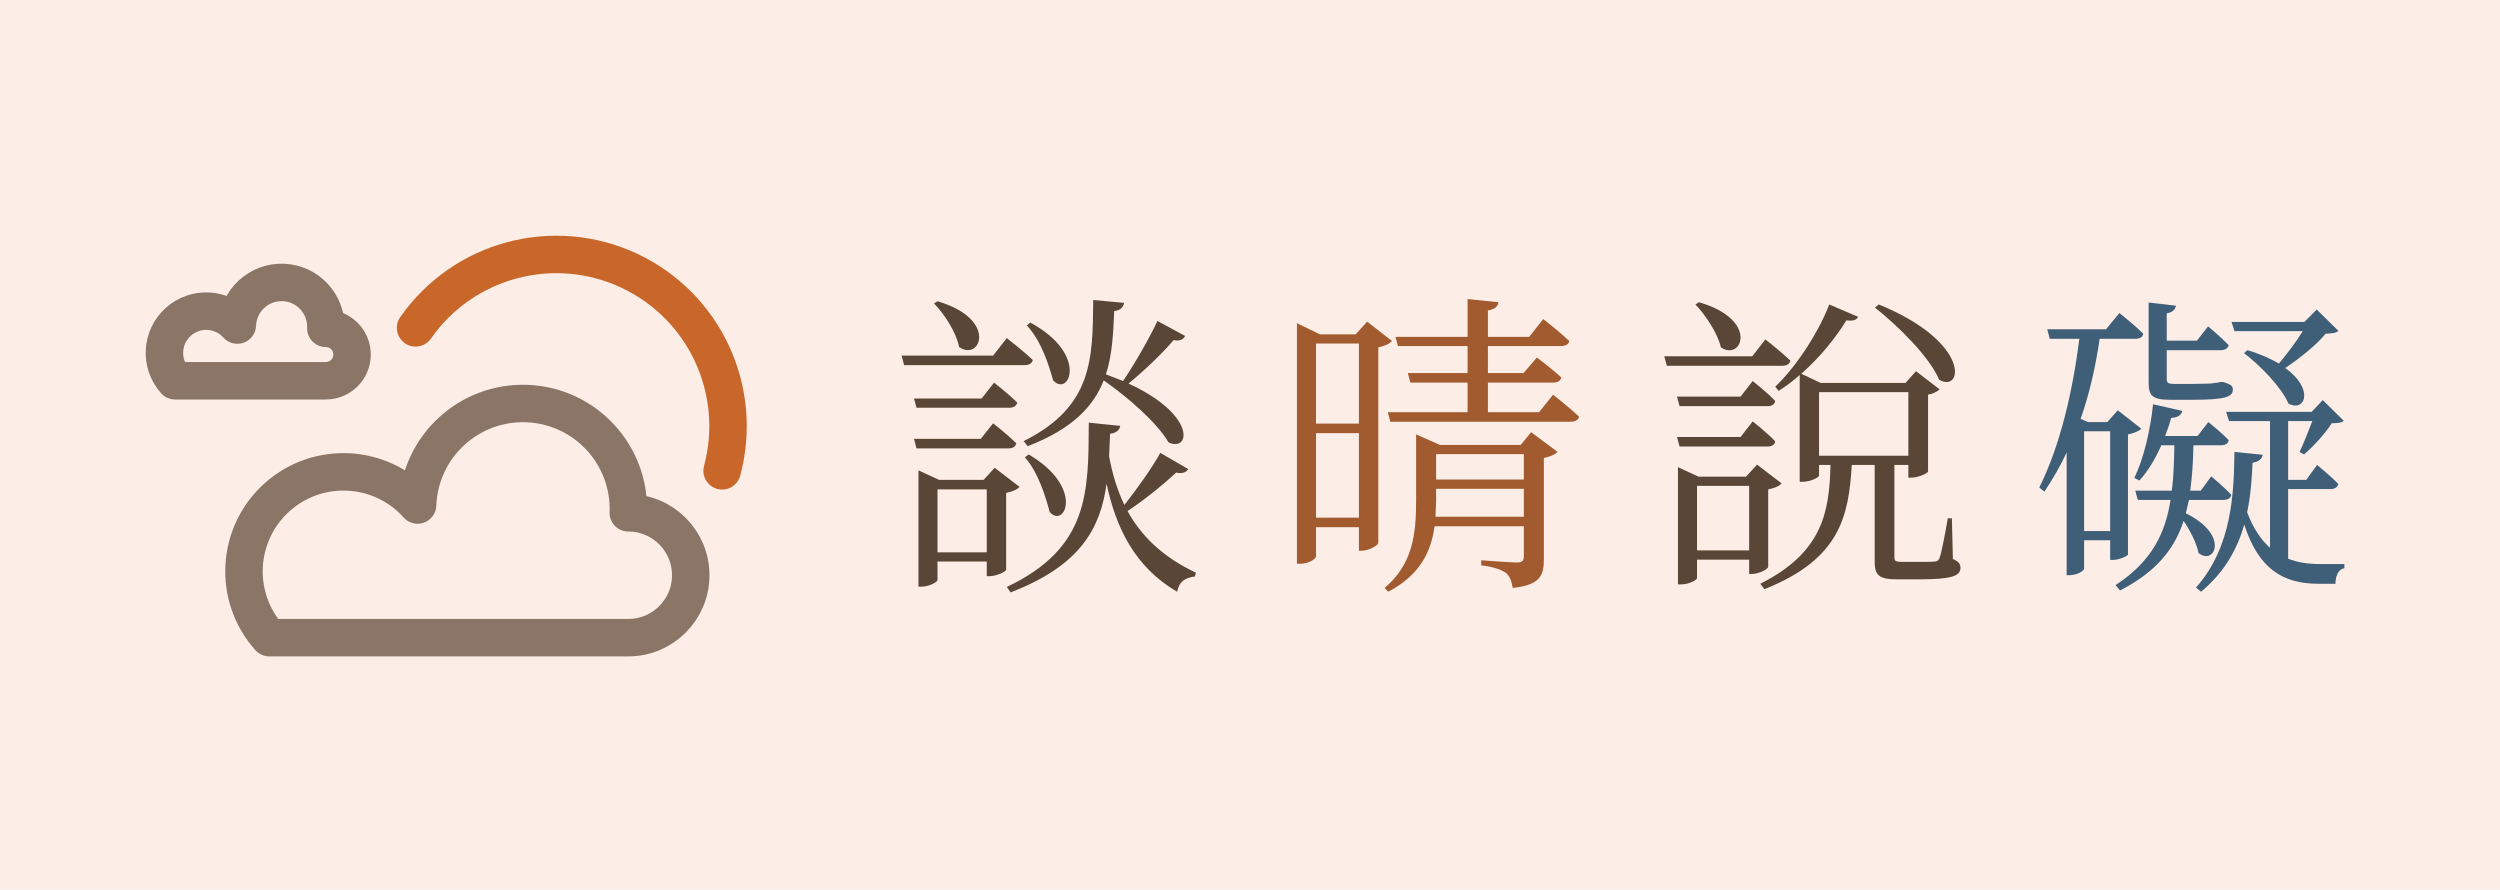
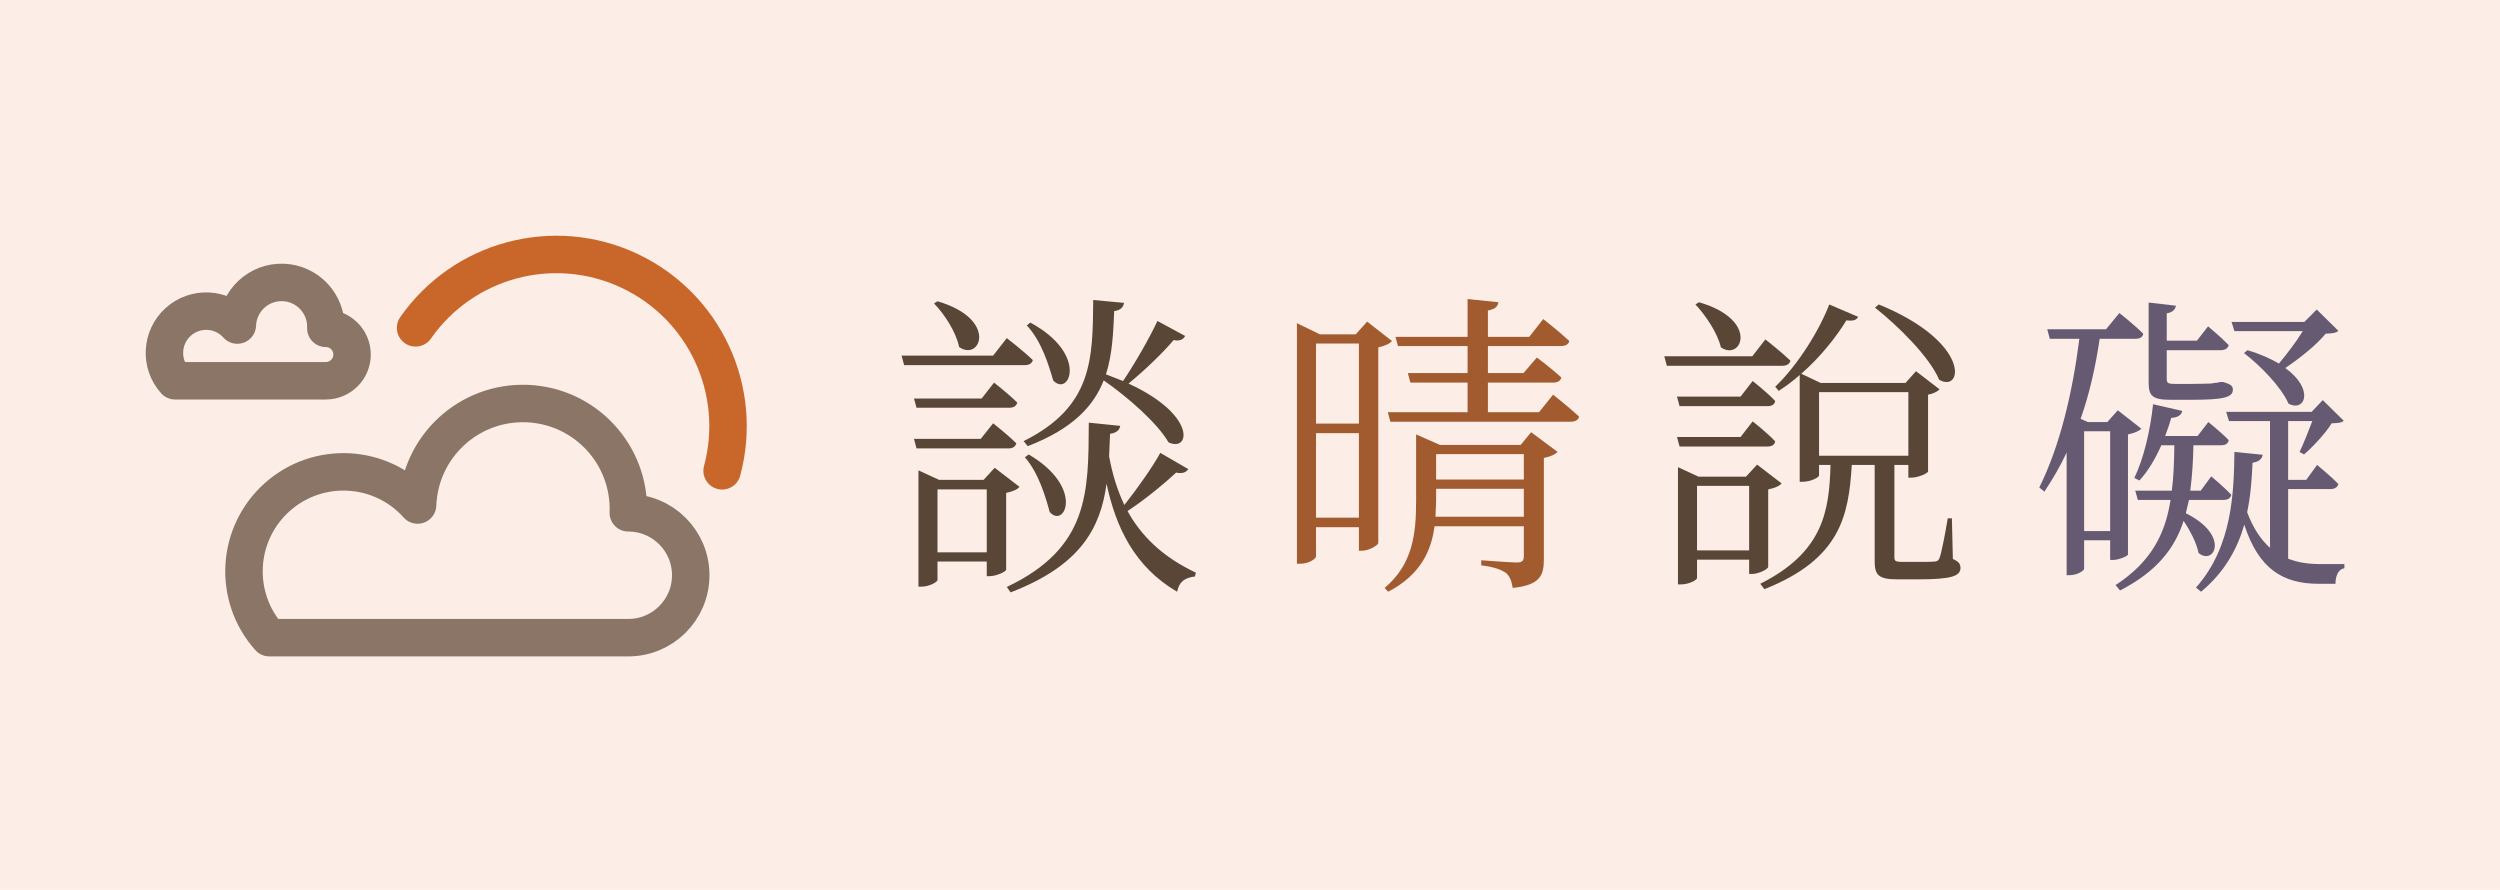
<svg xmlns="http://www.w3.org/2000/svg" width="1180" height="420" viewBox="0 0 1180 420">
  <rect width="1180" height="420" fill="#FCEDE6" />
  <g data-layer="sym">
    <g transform="translate(210 210) scale(0.7366717) translate(7.5 3.5)">
      <g data-layer="a">
        <path d="M -120 120 H 110 A 40 40 0 0 0 110 40 A 67.5 67.5 0 0 0 -25 35 A 55 55 0 0 0 -120 120 Z" fill="none" stroke="#8A7566" stroke-width="24" stroke-linecap="round" stroke-linejoin="round" />
        <g transform="translate(-130 -95) scale(.42)">
          <path d="M -120 120 H 110 A 40 40 0 0 0 110 40 A 67.5 67.5 0 0 0 -25 35 A 55 55 0 0 0 -120 120 Z" fill="none" stroke="#8A7566" stroke-width="57.143" stroke-linecap="round" stroke-linejoin="round" opacity="1" />
        </g>
      </g>
      <g data-layer="q">
        <path d="M -26.3 -78.5 A 110 110 0 0 1 170.1 13.1" fill="none" stroke="#C9672B" stroke-width="24" stroke-linecap="round" stroke-linejoin="round" />
      </g>
    </g>
  </g>
  <g data-layer="txt">
    <text x="420.0" y="267.0" font-family="Noto Serif CJK TC" font-size="150" fill="#5A4636">談</text>
    <text x="600.0" y="267.0" font-family="Noto Serif CJK TC" font-size="150" fill="#A15B2F">晴</text>
    <text x="780.0" y="267.0" font-family="Noto Serif CJK TC" font-size="150" fill="#5A4636">說</text>
-     <text x="960.0" y="267.0" font-family="Noto Serif CJK TC" font-size="150" fill="#3F5E78">礙</text>
+     <text x="960.0" y="267.0" font-family="Noto Serif CJK TC" font-size="150" fill="#655A72">礙</text>
  </g>
</svg>
